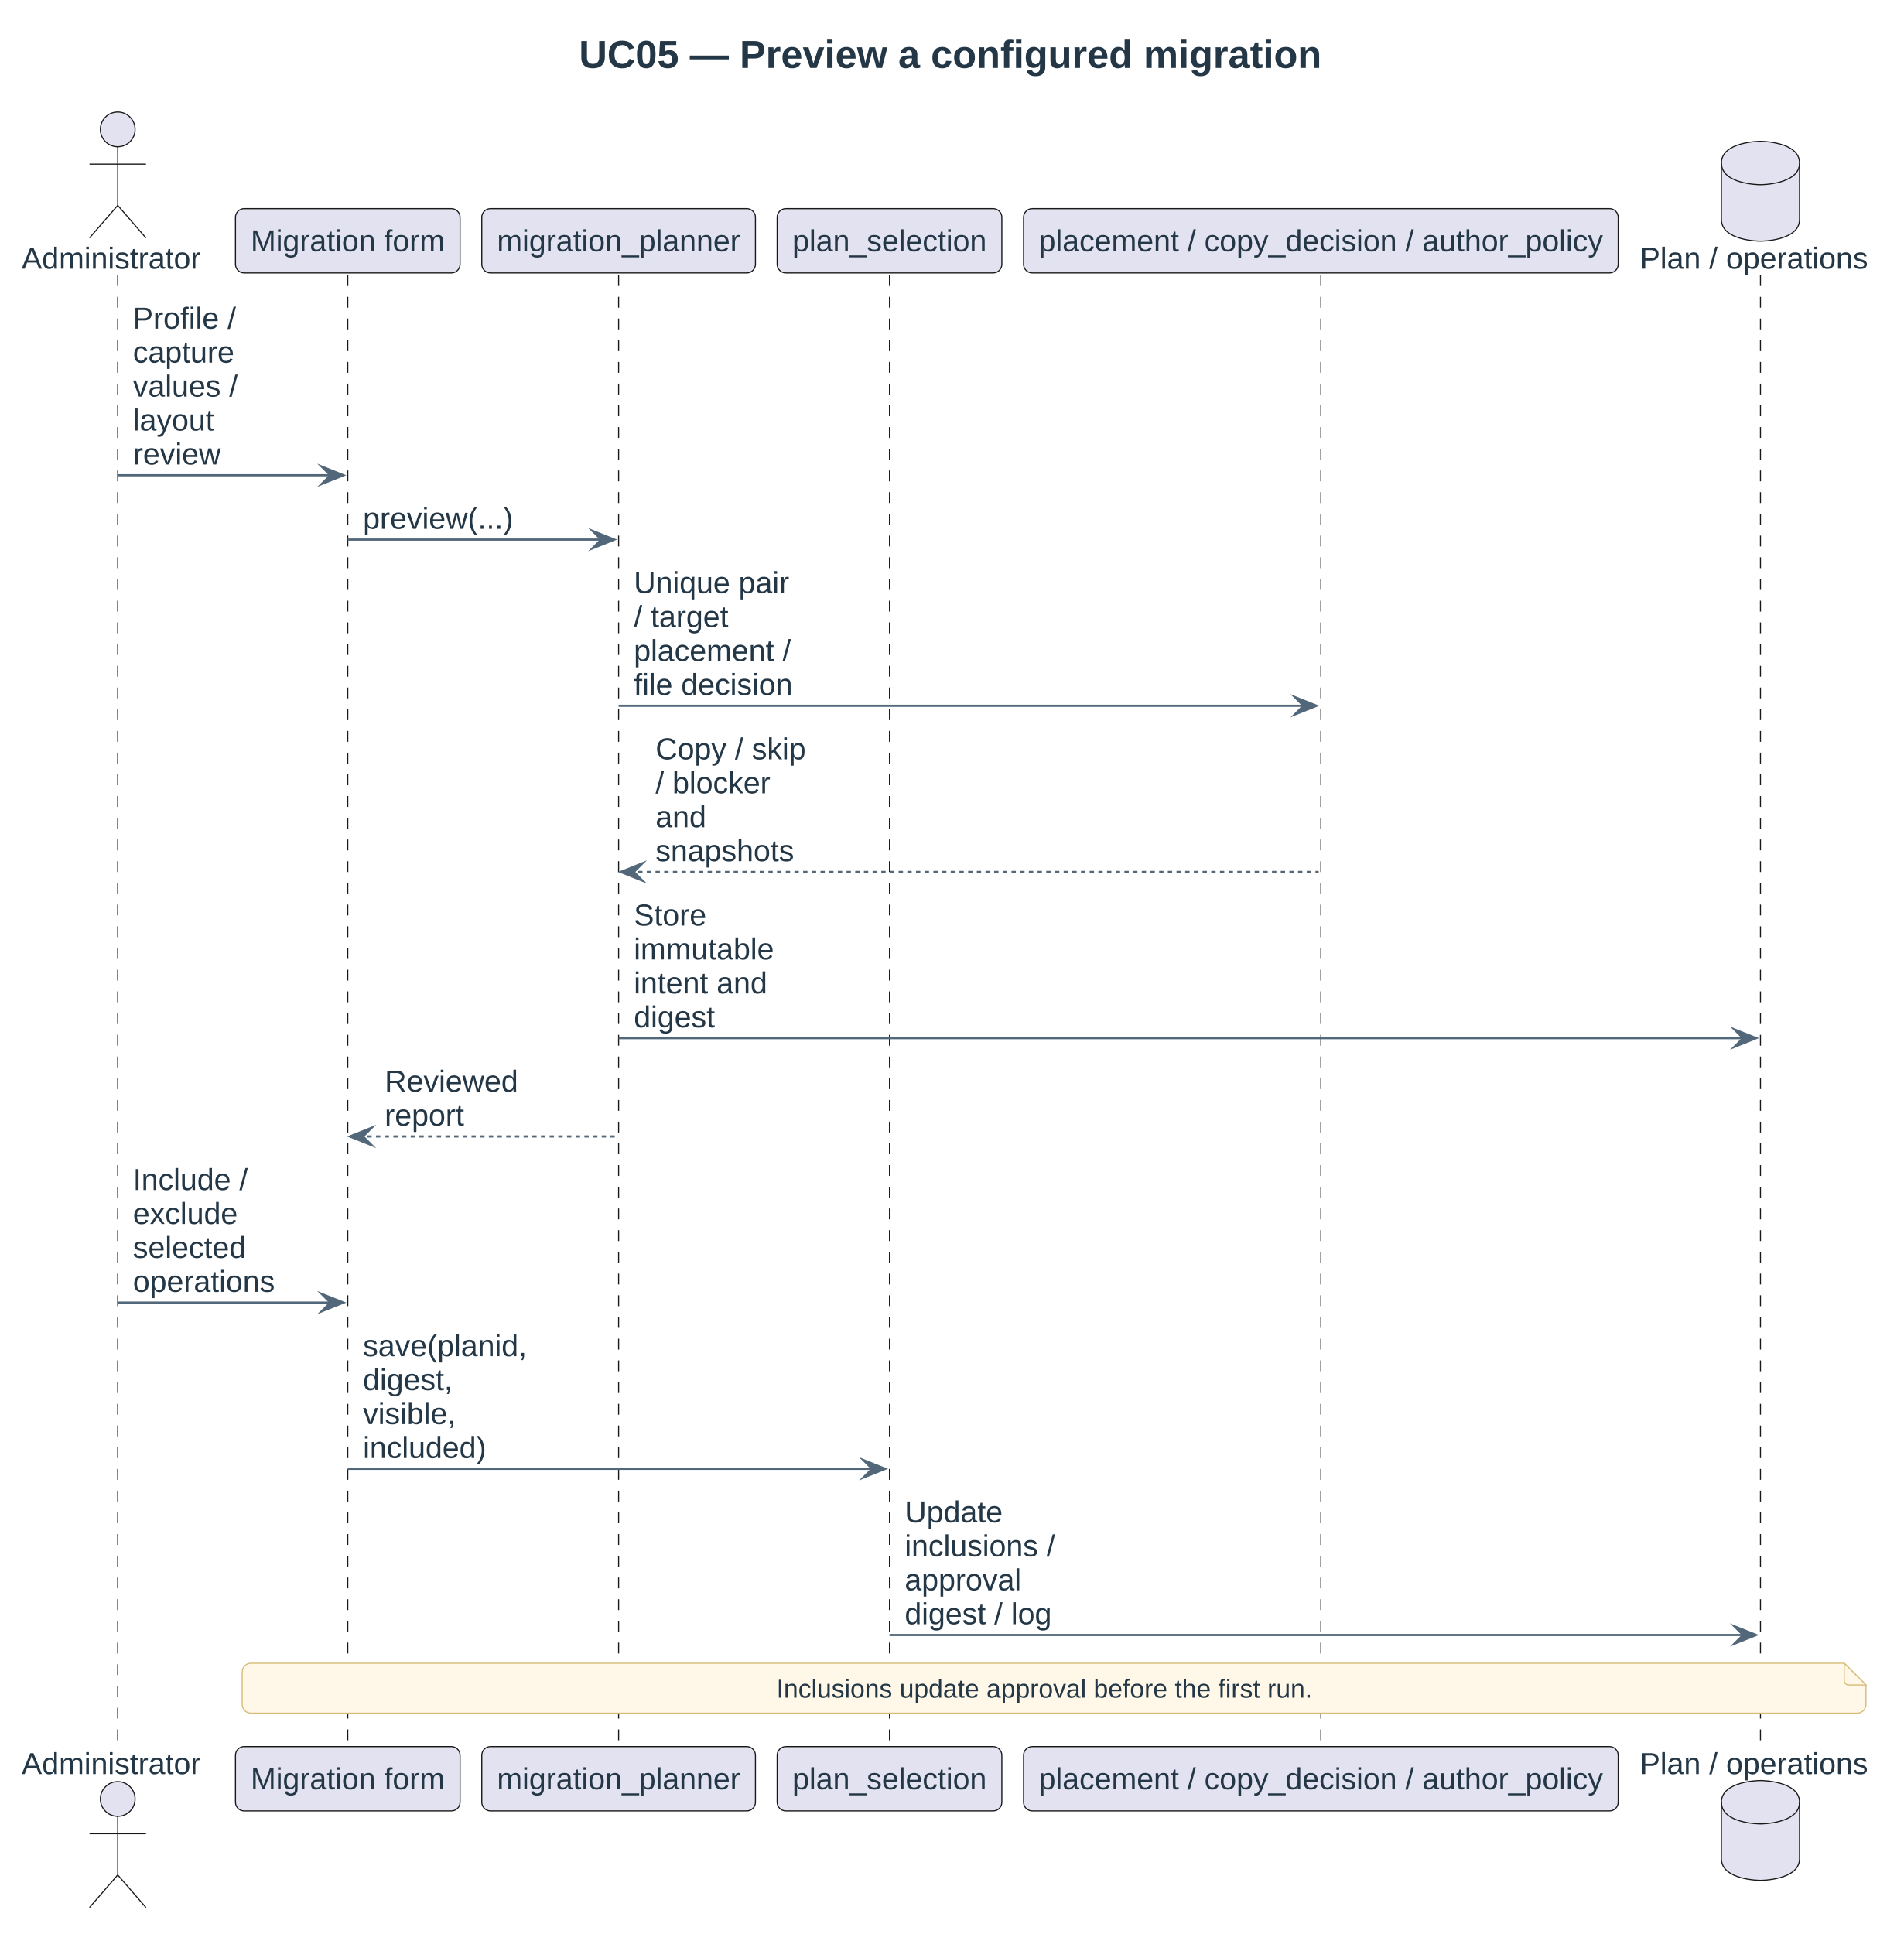
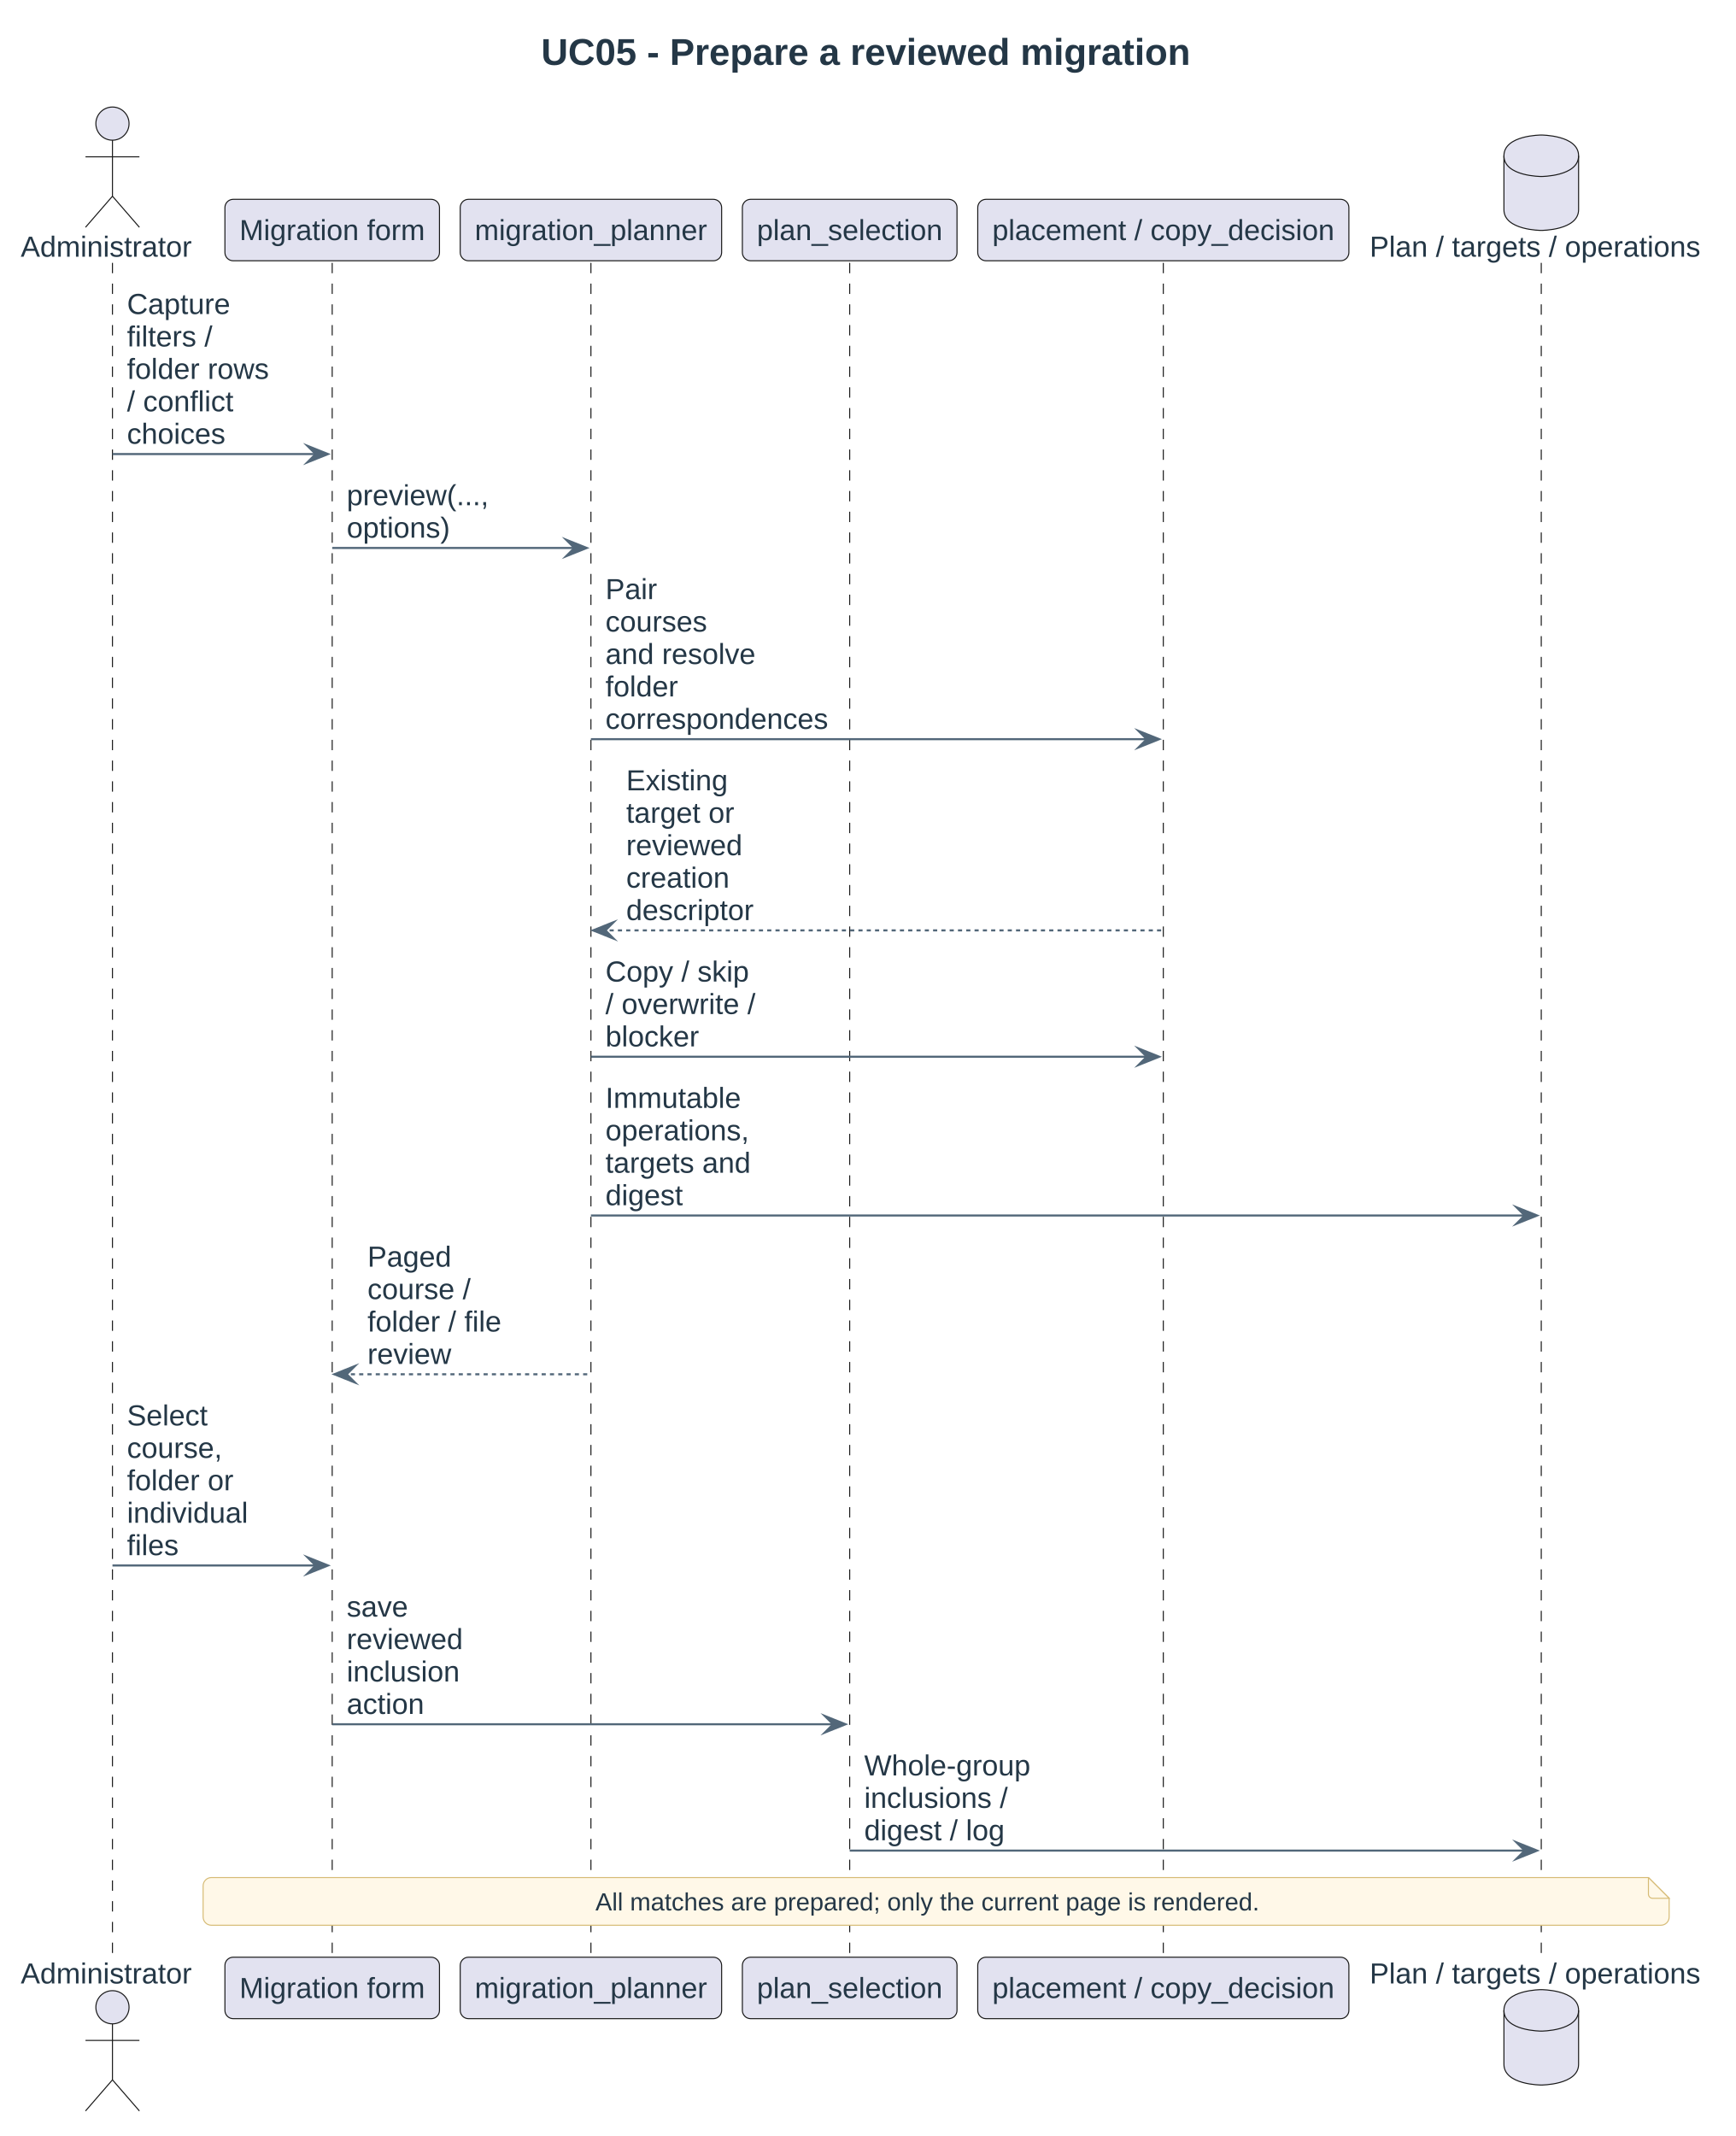
- <svg xmlns="http://www.w3.org/2000/svg" version="1.1" data-diagram-type="SEQUENCE" style="width:877px;height:891px;background:#FFFFFF;" width="877px" height="891px" viewBox="0 0 877 891" zoomAndPan="magnify" preserveAspectRatio="none" contentStyleType="text/css">
+ <svg xmlns="http://www.w3.org/2000/svg" version="1.1" data-diagram-type="SEQUENCE" style="width:837px;height:1030px;background:#FFFFFF;" width="837px" height="1030px" viewBox="0 0 837 1030" zoomAndPan="magnify" preserveAspectRatio="none" contentStyleType="text/css">
  <defs />
  <g font-family="sans-serif" lengthAdjust="spacing">
    <g class="title" data-source-line="2">
-       <text x="266.717" y="31.295" fill="#243746" font-size="18" textLength="342.079" font-weight="700" font-family="Arial">UC05 — Preview a configured migration</text>
+       <text x="260.959" y="31.295" fill="#243746" font-size="18" textLength="313.119" font-weight="700" font-family="Arial">UC05 - Prepare a reviewed migration</text>
    </g>
    <g>
-       <rect x="50.734" y="126.75" width="8" height="677.906" fill="#000" fill-opacity="0" />
-       <line x1="54.234" y1="126.75" x2="54.234" y2="804.656" style="stroke:#181818;stroke-width:0.5;stroke-dasharray:5,5;" />
+       <rect x="50.734" y="126.75" width="8" height="817.031" fill="#000" fill-opacity="0" />
+       <line x1="54.234" y1="126.75" x2="54.234" y2="943.781" style="stroke:#181818;stroke-width:0.5;stroke-dasharray:5,5;" />
    </g>
    <g>
-       <rect x="156.703" y="126.75" width="8" height="677.906" fill="#000" fill-opacity="0" />
-       <line x1="160.203" y1="126.75" x2="160.203" y2="804.656" style="stroke:#181818;stroke-width:0.5;stroke-dasharray:5,5;" />
+       <rect x="156.703" y="126.75" width="8" height="817.031" fill="#000" fill-opacity="0" />
+       <line x1="160.203" y1="126.75" x2="160.203" y2="943.781" style="stroke:#181818;stroke-width:0.5;stroke-dasharray:5,5;" />
    </g>
    <g>
-       <rect x="281.472" y="126.75" width="8" height="677.906" fill="#000" fill-opacity="0" />
-       <line x1="284.972" y1="126.75" x2="284.972" y2="804.656" style="stroke:#181818;stroke-width:0.5;stroke-dasharray:5,5;" />
+       <rect x="281.472" y="126.75" width="8" height="817.031" fill="#000" fill-opacity="0" />
+       <line x1="284.972" y1="126.75" x2="284.972" y2="943.781" style="stroke:#181818;stroke-width:0.5;stroke-dasharray:5,5;" />
    </g>
    <g>
-       <rect x="406.261" y="126.75" width="8" height="677.906" fill="#000" fill-opacity="0" />
-       <line x1="409.761" y1="126.75" x2="409.761" y2="804.656" style="stroke:#181818;stroke-width:0.5;stroke-dasharray:5,5;" />
+       <rect x="406.261" y="126.75" width="8" height="817.031" fill="#000" fill-opacity="0" />
+       <line x1="409.761" y1="126.75" x2="409.761" y2="943.781" style="stroke:#181818;stroke-width:0.5;stroke-dasharray:5,5;" />
    </g>
    <g>
-       <rect x="604.98" y="126.75" width="8" height="677.906" fill="#000" fill-opacity="0" />
-       <line x1="608.48" y1="126.75" x2="608.48" y2="804.656" style="stroke:#181818;stroke-width:0.5;stroke-dasharray:5,5;" />
+       <rect x="557.508" y="126.75" width="8" height="817.031" fill="#000" fill-opacity="0" />
+       <line x1="561.008" y1="126.75" x2="561.008" y2="943.781" style="stroke:#181818;stroke-width:0.5;stroke-dasharray:5,5;" />
    </g>
    <g>
-       <rect x="807.479" y="126.75" width="8" height="677.906" fill="#000" fill-opacity="0" />
-       <line x1="810.979" y1="126.75" x2="810.979" y2="804.656" style="stroke:#181818;stroke-width:0.5;stroke-dasharray:5,5;" />
+       <rect x="739.77" y="126.75" width="8" height="817.031" fill="#000" fill-opacity="0" />
+       <line x1="743.27" y1="126.75" x2="743.27" y2="943.781" style="stroke:#181818;stroke-width:0.5;stroke-dasharray:5,5;" />
    </g>
    <text x="10" y="123.783" fill="#243746" font-size="14" textLength="82.469" font-family="Arial">Administrator</text>
    <ellipse cx="54.234" cy="59.609" rx="8" ry="8" fill="#E2E2F0" style="stroke:#181818;stroke-width:0.5;" />
    <path d="M54.234,67.609 L54.234,94.609 M41.234,75.609 L67.234,75.609 M54.234,94.609 L41.234,109.609 M54.234,94.609 L67.234,109.609" style="stroke:#181818;stroke-width:0.5;" fill="none" />
    <rect x="108.469" y="96.109" width="103.469" height="29.641" fill="#E2E2F0" style="stroke:#181818;stroke-width:0.5;" rx="4" ry="4" />
    <text x="115.469" y="115.783" fill="#243746" font-size="14" textLength="89.469" font-family="Arial">Migration form</text>
    <rect x="221.938" y="96.109" width="126.068" height="29.641" fill="#E2E2F0" style="stroke:#181818;stroke-width:0.5;" rx="4" ry="4" />
    <text x="228.938" y="115.783" fill="#243746" font-size="14" textLength="112.068" font-family="Arial">migration_planner</text>
    <rect x="358.006" y="96.109" width="103.51" height="29.641" fill="#E2E2F0" style="stroke:#181818;stroke-width:0.5;" rx="4" ry="4" />
    <text x="365.006" y="115.783" fill="#243746" font-size="14" textLength="89.51" font-family="Arial">plan_selection</text>
-     <rect x="471.516" y="96.109" width="273.93" height="29.641" fill="#E2E2F0" style="stroke:#181818;stroke-width:0.5;" rx="4" ry="4" />
-     <text x="478.516" y="115.783" fill="#243746" font-size="14" textLength="259.93" font-family="Arial">placement / copy_decision / author_policy</text>
-     <text x="755.445" y="123.783" fill="#243746" font-size="14" textLength="105.068" font-family="Arial">Plan / operations</text>
-     <path d="M792.979,75.109 C792.979,65.109 810.979,65.109 810.979,65.109 C810.979,65.109 828.979,65.109 828.979,75.109 L828.979,101.109 C828.979,111.109 810.979,111.109 810.979,111.109 C810.979,111.109 792.979,111.109 792.979,101.109 L792.979,75.109" style="stroke:#181818;stroke-width:0.5;" fill="#E2E2F0" />
-     <path d="M792.979,75.109 C792.979,85.109 810.979,85.109 810.979,85.109 C810.979,85.109 828.979,85.109 828.979,75.109" style="stroke:#181818;stroke-width:0.5;" fill="none" />
-     <text x="10" y="817.33" fill="#243746" font-size="14" textLength="82.469" font-family="Arial">Administrator</text>
-     <ellipse cx="54.234" cy="828.797" rx="8" ry="8" fill="#E2E2F0" style="stroke:#181818;stroke-width:0.5;" />
-     <path d="M54.234,836.797 L54.234,863.797 M41.234,844.797 L67.234,844.797 M54.234,863.797 L41.234,878.797 M54.234,863.797 L67.234,878.797" style="stroke:#181818;stroke-width:0.5;" fill="none" />
-     <rect x="108.469" y="804.656" width="103.469" height="29.641" fill="#E2E2F0" style="stroke:#181818;stroke-width:0.5;" rx="4" ry="4" />
-     <text x="115.469" y="824.33" fill="#243746" font-size="14" textLength="89.469" font-family="Arial">Migration form</text>
-     <rect x="221.938" y="804.656" width="126.068" height="29.641" fill="#E2E2F0" style="stroke:#181818;stroke-width:0.5;" rx="4" ry="4" />
-     <text x="228.938" y="824.33" fill="#243746" font-size="14" textLength="112.068" font-family="Arial">migration_planner</text>
-     <rect x="358.006" y="804.656" width="103.51" height="29.641" fill="#E2E2F0" style="stroke:#181818;stroke-width:0.5;" rx="4" ry="4" />
-     <text x="365.006" y="824.33" fill="#243746" font-size="14" textLength="89.51" font-family="Arial">plan_selection</text>
-     <rect x="471.516" y="804.656" width="273.93" height="29.641" fill="#E2E2F0" style="stroke:#181818;stroke-width:0.5;" rx="4" ry="4" />
-     <text x="478.516" y="824.33" fill="#243746" font-size="14" textLength="259.93" font-family="Arial">placement / copy_decision / author_policy</text>
-     <text x="755.445" y="817.33" fill="#243746" font-size="14" textLength="105.068" font-family="Arial">Plan / operations</text>
-     <path d="M792.979,830.297 C792.979,820.297 810.979,820.297 810.979,820.297 C810.979,820.297 828.979,820.297 828.979,830.297 L828.979,856.297 C828.979,866.297 810.979,866.297 810.979,866.297 C810.979,866.297 792.979,866.297 792.979,856.297 L792.979,830.297" style="stroke:#181818;stroke-width:0.5;" fill="#E2E2F0" />
-     <path d="M792.979,830.297 C792.979,840.297 810.979,840.297 810.979,840.297 C810.979,840.297 828.979,840.297 828.979,830.297" style="stroke:#181818;stroke-width:0.5;" fill="none" />
+     <rect x="471.516" y="96.109" width="178.985" height="29.641" fill="#E2E2F0" style="stroke:#181818;stroke-width:0.5;" rx="4" ry="4" />
+     <text x="478.516" y="115.783" fill="#243746" font-size="14" textLength="164.985" font-family="Arial">placement / copy_decision</text>
+     <text x="660.501" y="123.783" fill="#243746" font-size="14" textLength="159.537" font-family="Arial">Plan / targets / operations</text>
+     <path d="M725.27,75.109 C725.27,65.109 743.27,65.109 743.27,65.109 C743.27,65.109 761.27,65.109 761.27,75.109 L761.27,101.109 C761.27,111.109 743.27,111.109 743.27,111.109 C743.27,111.109 725.27,111.109 725.27,101.109 L725.27,75.109" style="stroke:#181818;stroke-width:0.5;" fill="#E2E2F0" />
+     <path d="M725.27,75.109 C725.27,85.109 743.27,85.109 743.27,85.109 C743.27,85.109 761.27,85.109 761.27,75.109" style="stroke:#181818;stroke-width:0.5;" fill="none" />
+     <text x="10" y="956.455" fill="#243746" font-size="14" textLength="82.469" font-family="Arial">Administrator</text>
+     <ellipse cx="54.234" cy="967.922" rx="8" ry="8" fill="#E2E2F0" style="stroke:#181818;stroke-width:0.5;" />
+     <path d="M54.234,975.922 L54.234,1002.922 M41.234,983.922 L67.234,983.922 M54.234,1002.922 L41.234,1017.922 M54.234,1002.922 L67.234,1017.922" style="stroke:#181818;stroke-width:0.5;" fill="none" />
+     <rect x="108.469" y="943.781" width="103.469" height="29.641" fill="#E2E2F0" style="stroke:#181818;stroke-width:0.5;" rx="4" ry="4" />
+     <text x="115.469" y="963.455" fill="#243746" font-size="14" textLength="89.469" font-family="Arial">Migration form</text>
+     <rect x="221.938" y="943.781" width="126.068" height="29.641" fill="#E2E2F0" style="stroke:#181818;stroke-width:0.5;" rx="4" ry="4" />
+     <text x="228.938" y="963.455" fill="#243746" font-size="14" textLength="112.068" font-family="Arial">migration_planner</text>
+     <rect x="358.006" y="943.781" width="103.51" height="29.641" fill="#E2E2F0" style="stroke:#181818;stroke-width:0.5;" rx="4" ry="4" />
+     <text x="365.006" y="963.455" fill="#243746" font-size="14" textLength="89.51" font-family="Arial">plan_selection</text>
+     <rect x="471.516" y="943.781" width="178.985" height="29.641" fill="#E2E2F0" style="stroke:#181818;stroke-width:0.5;" rx="4" ry="4" />
+     <text x="478.516" y="963.455" fill="#243746" font-size="14" textLength="164.985" font-family="Arial">placement / copy_decision</text>
+     <text x="660.501" y="956.455" fill="#243746" font-size="14" textLength="159.537" font-family="Arial">Plan / targets / operations</text>
+     <path d="M725.27,969.422 C725.27,959.422 743.27,959.422 743.27,959.422 C743.27,959.422 761.27,959.422 761.27,969.422 L761.27,995.422 C761.27,1005.422 743.27,1005.422 743.27,1005.422 C743.27,1005.422 725.27,1005.422 725.27,995.422 L725.27,969.422" style="stroke:#181818;stroke-width:0.5;" fill="#E2E2F0" />
+     <path d="M725.27,969.422 C725.27,979.422 743.27,979.422 743.27,979.422 C743.27,979.422 761.27,979.422 761.27,969.422" style="stroke:#181818;stroke-width:0.5;" fill="none" />
    <polygon points="148.203,214.953,158.203,218.953,148.203,222.953,152.203,218.953" fill="#526779" style="stroke:#526779;stroke-width:1;stroke-linejoin:miter;stroke-miterlimit:10;" />
    <line x1="54.234" y1="218.953" x2="154.203" y2="218.953" style="stroke:#526779;stroke-width:1;" />
-     <text x="61.234" y="151.424" fill="#243746" font-size="14" textLength="39.683" font-family="Arial">Profile</text>
-     <text x="100.917" y="151.424" fill="#243746" font-size="14" font-family="Arial"> </text>
-     <text x="104.807" y="151.424" fill="#243746" font-size="14" font-family="Arial">/</text>
-     <text x="61.234" y="167.064" fill="#243746" font-size="14" textLength="46.696" font-family="Arial">capture</text>
-     <text x="61.234" y="182.705" fill="#243746" font-size="14" textLength="40.469" font-family="Arial">values</text>
-     <text x="101.703" y="182.705" fill="#243746" font-size="14" font-family="Arial"> </text>
-     <text x="105.593" y="182.705" fill="#243746" font-size="14" font-family="Arial">/</text>
-     <text x="61.234" y="198.346" fill="#243746" font-size="14" textLength="37.358" font-family="Arial">layout</text>
-     <text x="61.234" y="213.986" fill="#243746" font-size="14" textLength="40.455" font-family="Arial">review</text>
-     <polygon points="272.972,244.594,282.972,248.594,272.972,252.594,276.972,248.594" fill="#526779" style="stroke:#526779;stroke-width:1;stroke-linejoin:miter;stroke-miterlimit:10;" />
-     <line x1="160.203" y1="248.594" x2="278.972" y2="248.594" style="stroke:#526779;stroke-width:1;" />
-     <text x="167.203" y="243.627" fill="#243746" font-size="14" textLength="69.234" font-family="Arial">preview(...)</text>
-     <polygon points="596.48,321.156,606.48,325.156,596.48,329.156,600.48,325.156" fill="#526779" style="stroke:#526779;stroke-width:1;stroke-linejoin:miter;stroke-miterlimit:10;" />
-     <line x1="284.972" y1="325.156" x2="602.48" y2="325.156" style="stroke:#526779;stroke-width:1;" />
-     <text x="291.972" y="273.268" fill="#243746" font-size="14" textLength="44.365" font-family="Arial">Unique</text>
-     <text x="336.337" y="273.268" fill="#243746" font-size="14" font-family="Arial"> </text>
-     <text x="340.227" y="273.268" fill="#243746" font-size="14" textLength="23.345" font-family="Arial">pair</text>
-     <text x="291.972" y="288.908" fill="#243746" font-size="14" font-family="Arial">/</text>
-     <text x="295.861" y="288.908" fill="#243746" font-size="14" font-family="Arial"> </text>
-     <text x="299.751" y="288.908" fill="#243746" font-size="14" textLength="35.8" font-family="Arial">target</text>
-     <text x="291.972" y="304.549" fill="#243746" font-size="14" textLength="64.593" font-family="Arial">placement</text>
-     <text x="356.564" y="304.549" fill="#243746" font-size="14" font-family="Arial"> </text>
-     <text x="360.454" y="304.549" fill="#243746" font-size="14" font-family="Arial">/</text>
-     <text x="291.972" y="320.189" fill="#243746" font-size="14" textLength="17.896" font-family="Arial">file</text>
-     <text x="309.868" y="320.189" fill="#243746" font-size="14" font-family="Arial"> </text>
-     <text x="313.758" y="320.189" fill="#243746" font-size="14" textLength="51.365" font-family="Arial">decision</text>
-     <polygon points="295.972,397.719,285.972,401.719,295.972,405.719,291.972,401.719" fill="#526779" style="stroke:#526779;stroke-width:1;stroke-linejoin:miter;stroke-miterlimit:10;" />
-     <line x1="289.972" y1="401.719" x2="607.48" y2="401.719" style="stroke:#526779;stroke-width:1;stroke-dasharray:2,2;" />
-     <text x="301.972" y="349.83" fill="#243746" font-size="14" textLength="32.683" font-family="Arial">Copy</text>
-     <text x="334.654" y="349.83" fill="#243746" font-size="14" font-family="Arial"> </text>
-     <text x="338.544" y="349.83" fill="#243746" font-size="14" font-family="Arial">/</text>
-     <text x="342.434" y="349.83" fill="#243746" font-size="14" font-family="Arial"> </text>
-     <text x="346.323" y="349.83" fill="#243746" font-size="14" textLength="24.896" font-family="Arial">skip</text>
-     <text x="301.972" y="365.471" fill="#243746" font-size="14" font-family="Arial">/</text>
-     <text x="305.861" y="365.471" fill="#243746" font-size="14" font-family="Arial"> </text>
-     <text x="309.751" y="365.471" fill="#243746" font-size="14" textLength="45.131" font-family="Arial">blocker</text>
-     <text x="301.972" y="381.111" fill="#243746" font-size="14" textLength="23.358" font-family="Arial">and</text>
-     <text x="301.972" y="396.752" fill="#243746" font-size="14" textLength="63.82" font-family="Arial">snapshots</text>
-     <polygon points="798.979,474.281,808.979,478.281,798.979,482.281,802.979,478.281" fill="#526779" style="stroke:#526779;stroke-width:1;stroke-linejoin:miter;stroke-miterlimit:10;" />
-     <line x1="284.972" y1="478.281" x2="804.979" y2="478.281" style="stroke:#526779;stroke-width:1;" />
-     <text x="291.972" y="426.393" fill="#243746" font-size="14" textLength="33.462" font-family="Arial">Store</text>
-     <text x="291.972" y="442.033" fill="#243746" font-size="14" textLength="64.579" font-family="Arial">immutable</text>
-     <text x="291.972" y="457.674" fill="#243746" font-size="14" textLength="34.248" font-family="Arial">intent</text>
-     <text x="326.22" y="457.674" fill="#243746" font-size="14" font-family="Arial"> </text>
-     <text x="330.109" y="457.674" fill="#243746" font-size="14" textLength="23.358" font-family="Arial">and</text>
-     <text x="291.972" y="473.314" fill="#243746" font-size="14" textLength="37.358" font-family="Arial">digest</text>
-     <polygon points="171.203,519.563,161.203,523.563,171.203,527.563,167.203,523.563" fill="#526779" style="stroke:#526779;stroke-width:1;stroke-linejoin:miter;stroke-miterlimit:10;" />
-     <line x1="165.203" y1="523.563" x2="283.972" y2="523.563" style="stroke:#526779;stroke-width:1;stroke-dasharray:2,2;" />
-     <text x="177.203" y="502.955" fill="#243746" font-size="14" textLength="61.476" font-family="Arial">Reviewed</text>
-     <text x="177.203" y="518.596" fill="#243746" font-size="14" textLength="36.572" font-family="Arial">report</text>
-     <polygon points="148.203,596.125,158.203,600.125,148.203,604.125,152.203,600.125" fill="#526779" style="stroke:#526779;stroke-width:1;stroke-linejoin:miter;stroke-miterlimit:10;" />
-     <line x1="54.234" y1="600.125" x2="154.203" y2="600.125" style="stroke:#526779;stroke-width:1;" />
-     <text x="61.234" y="548.236" fill="#243746" font-size="14" textLength="45.145" font-family="Arial">Include</text>
-     <text x="106.379" y="548.236" fill="#243746" font-size="14" font-family="Arial"> </text>
-     <text x="110.269" y="548.236" fill="#243746" font-size="14" font-family="Arial">/</text>
-     <text x="61.234" y="563.877" fill="#243746" font-size="14" textLength="48.255" font-family="Arial">exclude</text>
-     <text x="61.234" y="579.518" fill="#243746" font-size="14" textLength="52.145" font-family="Arial">selected</text>
-     <text x="61.234" y="595.158" fill="#243746" font-size="14" textLength="65.379" font-family="Arial">operations</text>
-     <polygon points="397.761,672.688,407.761,676.688,397.761,680.688,401.761,676.688" fill="#526779" style="stroke:#526779;stroke-width:1;stroke-linejoin:miter;stroke-miterlimit:10;" />
-     <line x1="160.203" y1="676.688" x2="403.761" y2="676.688" style="stroke:#526779;stroke-width:1;" />
-     <text x="167.203" y="624.799" fill="#243746" font-size="14" textLength="75.489" font-family="Arial">save(planid,</text>
-     <text x="167.203" y="640.439" fill="#243746" font-size="14" textLength="41.248" font-family="Arial">digest,</text>
-     <text x="167.203" y="656.08" fill="#243746" font-size="14" textLength="42.793" font-family="Arial">visible,</text>
-     <text x="167.203" y="671.721" fill="#243746" font-size="14" textLength="56.813" font-family="Arial">included)</text>
-     <polygon points="798.979,749.25,808.979,753.25,798.979,757.25,802.979,753.25" fill="#526779" style="stroke:#526779;stroke-width:1;stroke-linejoin:miter;stroke-miterlimit:10;" />
-     <line x1="409.761" y1="753.25" x2="804.979" y2="753.25" style="stroke:#526779;stroke-width:1;" />
-     <text x="416.761" y="701.361" fill="#243746" font-size="14" textLength="45.145" font-family="Arial">Update</text>
-     <text x="416.761" y="717.002" fill="#243746" font-size="14" textLength="61.476" font-family="Arial">inclusions</text>
-     <text x="478.236" y="717.002" fill="#243746" font-size="14" font-family="Arial"> </text>
-     <text x="482.126" y="717.002" fill="#243746" font-size="14" font-family="Arial">/</text>
-     <text x="416.761" y="732.643" fill="#243746" font-size="14" textLength="53.703" font-family="Arial">approval</text>
-     <text x="416.761" y="748.283" fill="#243746" font-size="14" textLength="37.358" font-family="Arial">digest</text>
-     <text x="454.119" y="748.283" fill="#243746" font-size="14" font-family="Arial"> </text>
-     <text x="458.009" y="748.283" fill="#243746" font-size="14" font-family="Arial">/</text>
-     <text x="461.898" y="748.283" fill="#243746" font-size="14" font-family="Arial"> </text>
-     <text x="465.788" y="748.283" fill="#243746" font-size="14" textLength="18.683" font-family="Arial">log</text>
-     <path d="M111.569,770.25 L111.569,785.25 A4,4 0 0 0 115.569,789.25 L855.569,789.25 A4,4 0 0 0 859.569,785.25 L859.569,776.25 L849.569,766.25 L115.569,766.25 A4,4 0 0 0 111.569,770.25" style="stroke:#D6BB75;stroke-width:0.5;" fill="#FFF8E8" />
-     <path d="M849.569,766.25 L849.569,774.25 A2,2 0 0 0 851.569,776.25 L859.569,776.25 L849.569,766.25" style="stroke:#D6BB75;stroke-width:0.5;" fill="#FFF8E8" />
-     <text x="357.684" y="782.113" fill="#243746" font-size="12" textLength="246.814" font-family="Arial">Inclusions update approval before the first run.</text>
+     <text x="61.234" y="151.424" fill="#243746" font-size="14" textLength="49.807" font-family="Arial">Capture</text>
+     <text x="61.234" y="167.064" fill="#243746" font-size="14" textLength="33.448" font-family="Arial">filters</text>
+     <text x="94.683" y="167.064" fill="#243746" font-size="14" font-family="Arial"> </text>
+     <text x="98.572" y="167.064" fill="#243746" font-size="14" font-family="Arial">/</text>
+     <text x="61.234" y="182.705" fill="#243746" font-size="14" textLength="35.021" font-family="Arial">folder</text>
+     <text x="96.255" y="182.705" fill="#243746" font-size="14" font-family="Arial"> </text>
+     <text x="100.145" y="182.705" fill="#243746" font-size="14" textLength="29.559" font-family="Arial">rows</text>
+     <text x="61.234" y="198.346" fill="#243746" font-size="14" font-family="Arial">/</text>
+     <text x="65.124" y="198.346" fill="#243746" font-size="14" font-family="Arial"> </text>
+     <text x="69.014" y="198.346" fill="#243746" font-size="14" textLength="43.572" font-family="Arial">conflict</text>
+     <text x="61.234" y="213.986" fill="#243746" font-size="14" textLength="47.469" font-family="Arial">choices</text>
+     <polygon points="272.972,260.234,282.972,264.234,272.972,268.234,276.972,264.234" fill="#526779" style="stroke:#526779;stroke-width:1;stroke-linejoin:miter;stroke-miterlimit:10;" />
+     <line x1="160.203" y1="264.234" x2="278.972" y2="264.234" style="stroke:#526779;stroke-width:1;" />
+     <text x="167.203" y="243.627" fill="#243746" font-size="14" textLength="68.462" font-family="Arial">preview(...,</text>
+     <text x="167.203" y="259.268" fill="#243746" font-size="14" textLength="49.807" font-family="Arial">options)</text>
+     <polygon points="549.008,352.438,559.008,356.438,549.008,360.438,553.008,356.438" fill="#526779" style="stroke:#526779;stroke-width:1;stroke-linejoin:miter;stroke-miterlimit:10;" />
+     <line x1="284.972" y1="356.438" x2="555.008" y2="356.438" style="stroke:#526779;stroke-width:1;" />
+     <text x="291.972" y="288.908" fill="#243746" font-size="14" textLength="24.896" font-family="Arial">Pair</text>
+     <text x="291.972" y="304.549" fill="#243746" font-size="14" textLength="49.021" font-family="Arial">courses</text>
+     <text x="291.972" y="320.189" fill="#243746" font-size="14" textLength="23.358" font-family="Arial">and</text>
+     <text x="315.33" y="320.189" fill="#243746" font-size="14" font-family="Arial"> </text>
+     <text x="319.22" y="320.189" fill="#243746" font-size="14" textLength="45.131" font-family="Arial">resolve</text>
+     <text x="291.972" y="335.83" fill="#243746" font-size="14" textLength="35.021" font-family="Arial">folder</text>
+     <text x="291.972" y="351.471" fill="#243746" font-size="14" textLength="107.399" font-family="Arial">correspondences</text>
+     <polygon points="295.972,444.641,285.972,448.641,295.972,452.641,291.972,448.641" fill="#526779" style="stroke:#526779;stroke-width:1;stroke-linejoin:miter;stroke-miterlimit:10;" />
+     <line x1="289.972" y1="448.641" x2="560.008" y2="448.641" style="stroke:#526779;stroke-width:1;stroke-dasharray:2,2;" />
+     <text x="301.972" y="381.111" fill="#243746" font-size="14" textLength="49.021" font-family="Arial">Existing</text>
+     <text x="301.972" y="396.752" fill="#243746" font-size="14" textLength="35.8" font-family="Arial">target</text>
+     <text x="337.771" y="396.752" fill="#243746" font-size="14" font-family="Arial"> </text>
+     <text x="341.661" y="396.752" fill="#243746" font-size="14" textLength="12.448" font-family="Arial">or</text>
+     <text x="301.972" y="412.393" fill="#243746" font-size="14" textLength="56.027" font-family="Arial">reviewed</text>
+     <text x="301.972" y="428.033" fill="#243746" font-size="14" textLength="49.807" font-family="Arial">creation</text>
+     <text x="301.972" y="443.674" fill="#243746" font-size="14" textLength="61.469" font-family="Arial">descriptor</text>
+     <polygon points="549.008,505.563,559.008,509.563,549.008,513.563,553.008,509.563" fill="#526779" style="stroke:#526779;stroke-width:1;stroke-linejoin:miter;stroke-miterlimit:10;" />
+     <line x1="284.972" y1="509.563" x2="555.008" y2="509.563" style="stroke:#526779;stroke-width:1;" />
+     <text x="291.972" y="473.314" fill="#243746" font-size="14" textLength="32.683" font-family="Arial">Copy</text>
+     <text x="324.654" y="473.314" fill="#243746" font-size="14" font-family="Arial"> </text>
+     <text x="328.544" y="473.314" fill="#243746" font-size="14" font-family="Arial">/</text>
+     <text x="332.434" y="473.314" fill="#243746" font-size="14" font-family="Arial"> </text>
+     <text x="336.323" y="473.314" fill="#243746" font-size="14" textLength="24.896" font-family="Arial">skip</text>
+     <text x="291.972" y="488.955" fill="#243746" font-size="14" font-family="Arial">/</text>
+     <text x="295.861" y="488.955" fill="#243746" font-size="14" font-family="Arial"> </text>
+     <text x="299.751" y="488.955" fill="#243746" font-size="14" textLength="56.793" font-family="Arial">overwrite</text>
+     <text x="356.544" y="488.955" fill="#243746" font-size="14" font-family="Arial"> </text>
+     <text x="360.434" y="488.955" fill="#243746" font-size="14" font-family="Arial">/</text>
+     <text x="291.972" y="504.596" fill="#243746" font-size="14" textLength="45.131" font-family="Arial">blocker</text>
+     <polygon points="731.27,582.125,741.27,586.125,731.27,590.125,735.27,586.125" fill="#526779" style="stroke:#526779;stroke-width:1;stroke-linejoin:miter;stroke-miterlimit:10;" />
+     <line x1="284.972" y1="586.125" x2="737.27" y2="586.125" style="stroke:#526779;stroke-width:1;" />
+     <text x="291.972" y="534.236" fill="#243746" font-size="14" textLength="65.358" font-family="Arial">Immutable</text>
+     <text x="291.972" y="549.877" fill="#243746" font-size="14" textLength="69.269" font-family="Arial">operations,</text>
+     <text x="291.972" y="565.518" fill="#243746" font-size="14" textLength="42.8" font-family="Arial">targets</text>
+     <text x="334.771" y="565.518" fill="#243746" font-size="14" font-family="Arial"> </text>
+     <text x="338.661" y="565.518" fill="#243746" font-size="14" textLength="23.358" font-family="Arial">and</text>
+     <text x="291.972" y="581.158" fill="#243746" font-size="14" textLength="37.358" font-family="Arial">digest</text>
+     <polygon points="171.203,658.688,161.203,662.688,171.203,666.688,167.203,662.688" fill="#526779" style="stroke:#526779;stroke-width:1;stroke-linejoin:miter;stroke-miterlimit:10;" />
+     <line x1="165.203" y1="662.688" x2="283.972" y2="662.688" style="stroke:#526779;stroke-width:1;stroke-dasharray:2,2;" />
+     <text x="177.203" y="610.799" fill="#243746" font-size="14" textLength="40.482" font-family="Arial">Paged</text>
+     <text x="177.203" y="626.439" fill="#243746" font-size="14" textLength="42.021" font-family="Arial">course</text>
+     <text x="219.224" y="626.439" fill="#243746" font-size="14" font-family="Arial"> </text>
+     <text x="223.113" y="626.439" fill="#243746" font-size="14" font-family="Arial">/</text>
+     <text x="177.203" y="642.08" fill="#243746" font-size="14" textLength="35.021" font-family="Arial">folder</text>
+     <text x="212.224" y="642.08" fill="#243746" font-size="14" font-family="Arial"> </text>
+     <text x="216.113" y="642.08" fill="#243746" font-size="14" font-family="Arial">/</text>
+     <text x="220.003" y="642.08" fill="#243746" font-size="14" font-family="Arial"> </text>
+     <text x="223.893" y="642.08" fill="#243746" font-size="14" textLength="17.896" font-family="Arial">file</text>
+     <text x="177.203" y="657.721" fill="#243746" font-size="14" textLength="40.455" font-family="Arial">review</text>
+     <polygon points="148.203,750.891,158.203,754.891,148.203,758.891,152.203,754.891" fill="#526779" style="stroke:#526779;stroke-width:1;stroke-linejoin:miter;stroke-miterlimit:10;" />
+     <line x1="54.234" y1="754.891" x2="154.203" y2="754.891" style="stroke:#526779;stroke-width:1;" />
+     <text x="61.234" y="687.361" fill="#243746" font-size="14" textLength="38.91" font-family="Arial">Select</text>
+     <text x="61.234" y="703.002" fill="#243746" font-size="14" textLength="45.91" font-family="Arial">course,</text>
+     <text x="61.234" y="718.643" fill="#243746" font-size="14" textLength="35.021" font-family="Arial">folder</text>
+     <text x="96.255" y="718.643" fill="#243746" font-size="14" font-family="Arial"> </text>
+     <text x="100.145" y="718.643" fill="#243746" font-size="14" textLength="12.448" font-family="Arial">or</text>
+     <text x="61.234" y="734.283" fill="#243746" font-size="14" textLength="58.372" font-family="Arial">individual</text>
+     <text x="61.234" y="749.924" fill="#243746" font-size="14" textLength="24.896" font-family="Arial">files</text>
+     <polygon points="397.761,827.453,407.761,831.453,397.761,835.453,401.761,831.453" fill="#526779" style="stroke:#526779;stroke-width:1;stroke-linejoin:miter;stroke-miterlimit:10;" />
+     <line x1="160.203" y1="831.453" x2="403.761" y2="831.453" style="stroke:#526779;stroke-width:1;" />
+     <text x="167.203" y="779.564" fill="#243746" font-size="14" textLength="29.572" font-family="Arial">save</text>
+     <text x="167.203" y="795.205" fill="#243746" font-size="14" textLength="56.027" font-family="Arial">reviewed</text>
+     <text x="167.203" y="810.846" fill="#243746" font-size="14" textLength="54.476" font-family="Arial">inclusion</text>
+     <text x="167.203" y="826.486" fill="#243746" font-size="14" textLength="37.358" font-family="Arial">action</text>
+     <polygon points="731.27,888.375,741.27,892.375,731.27,896.375,735.27,892.375" fill="#526779" style="stroke:#526779;stroke-width:1;stroke-linejoin:miter;stroke-miterlimit:10;" />
+     <line x1="409.761" y1="892.375" x2="737.27" y2="892.375" style="stroke:#526779;stroke-width:1;" />
+     <text x="416.761" y="856.127" fill="#243746" font-size="14" textLength="80.151" font-family="Arial">Whole-group</text>
+     <text x="416.761" y="871.768" fill="#243746" font-size="14" textLength="61.476" font-family="Arial">inclusions</text>
+     <text x="478.236" y="871.768" fill="#243746" font-size="14" font-family="Arial"> </text>
+     <text x="482.126" y="871.768" fill="#243746" font-size="14" font-family="Arial">/</text>
+     <text x="416.761" y="887.408" fill="#243746" font-size="14" textLength="37.358" font-family="Arial">digest</text>
+     <text x="454.119" y="887.408" fill="#243746" font-size="14" font-family="Arial"> </text>
+     <text x="458.009" y="887.408" fill="#243746" font-size="14" font-family="Arial">/</text>
+     <text x="461.898" y="887.408" fill="#243746" font-size="14" font-family="Arial"> </text>
+     <text x="465.788" y="887.408" fill="#243746" font-size="14" textLength="18.683" font-family="Arial">log</text>
+     <path d="M97.952,909.375 L97.952,924.375 A4,4 0 0 0 101.952,928.375 L800.952,928.375 A4,4 0 0 0 804.952,924.375 L804.952,915.375 L794.952,905.375 L101.952,905.375 A4,4 0 0 0 97.952,909.375" style="stroke:#D6BB75;stroke-width:0.5;" fill="#FFF8E8" />
+     <path d="M794.952,905.375 L794.952,913.375 A2,2 0 0 0 796.952,915.375 L804.952,915.375 L794.952,905.375" style="stroke:#D6BB75;stroke-width:0.5;" fill="#FFF8E8" />
+     <text x="287.146" y="921.238" fill="#243746" font-size="12" textLength="320.18" font-family="Arial">All matches are prepared; only the current page is rendered.</text>
  </g>
</svg>
